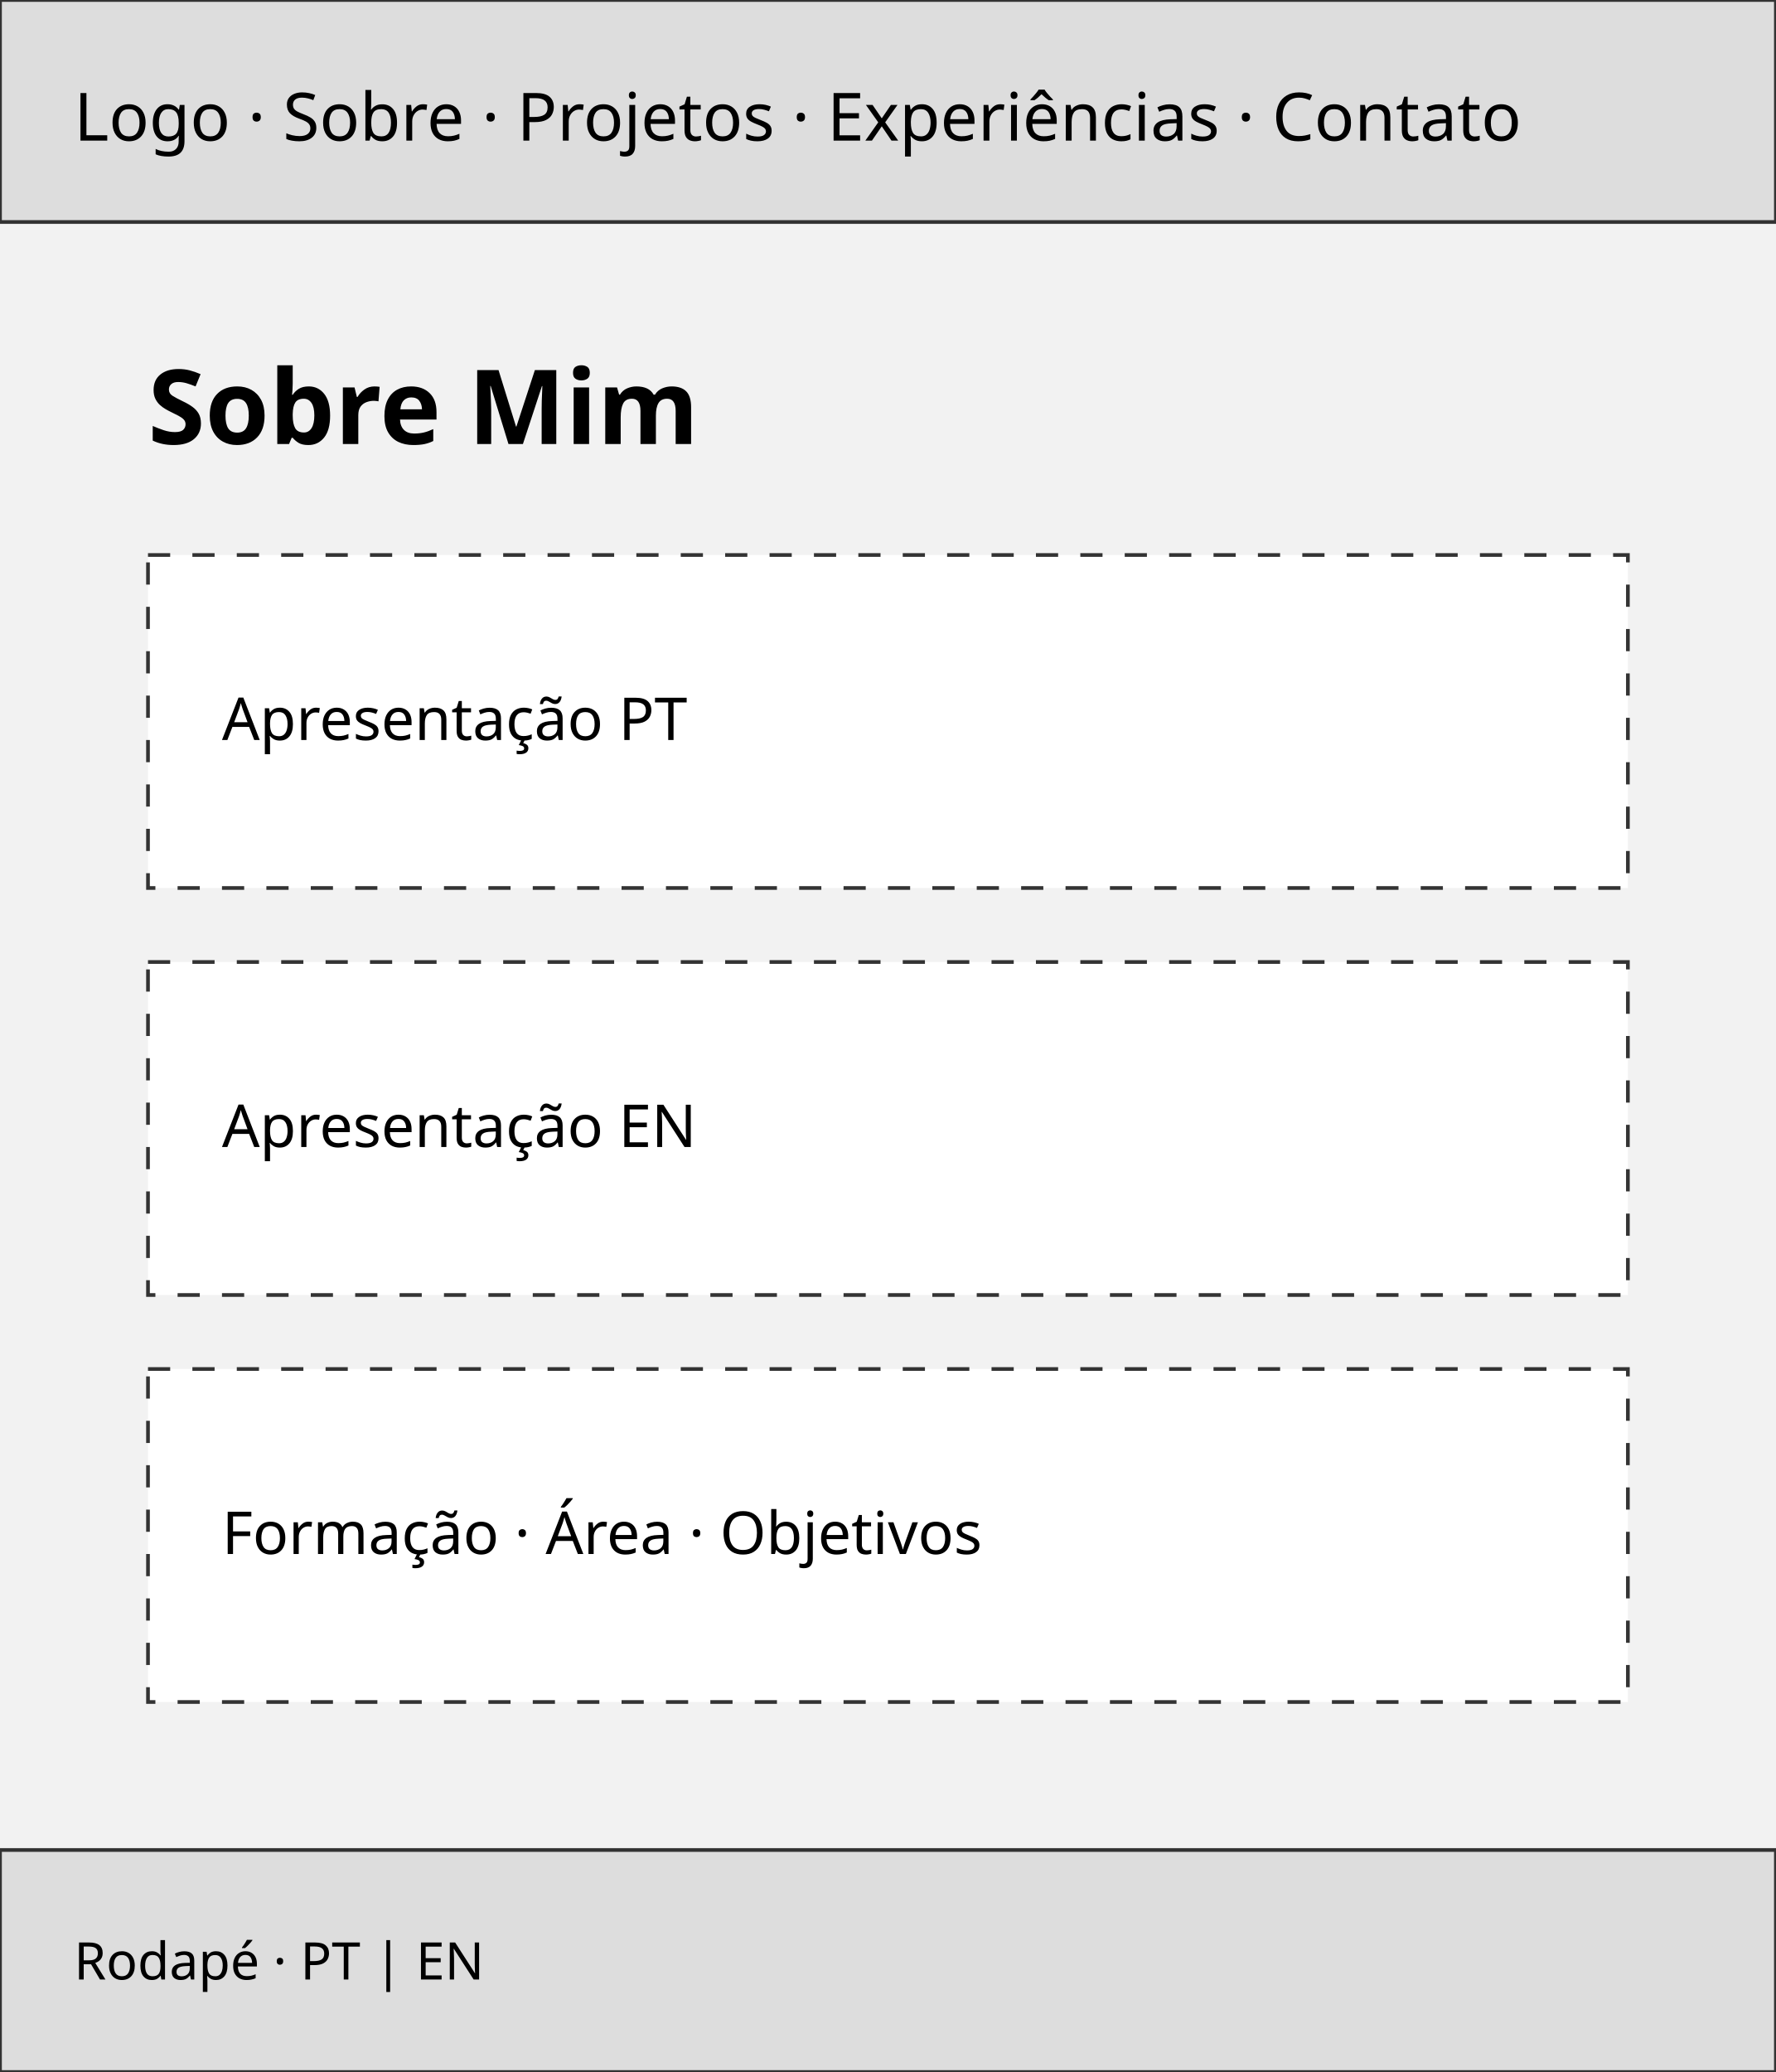
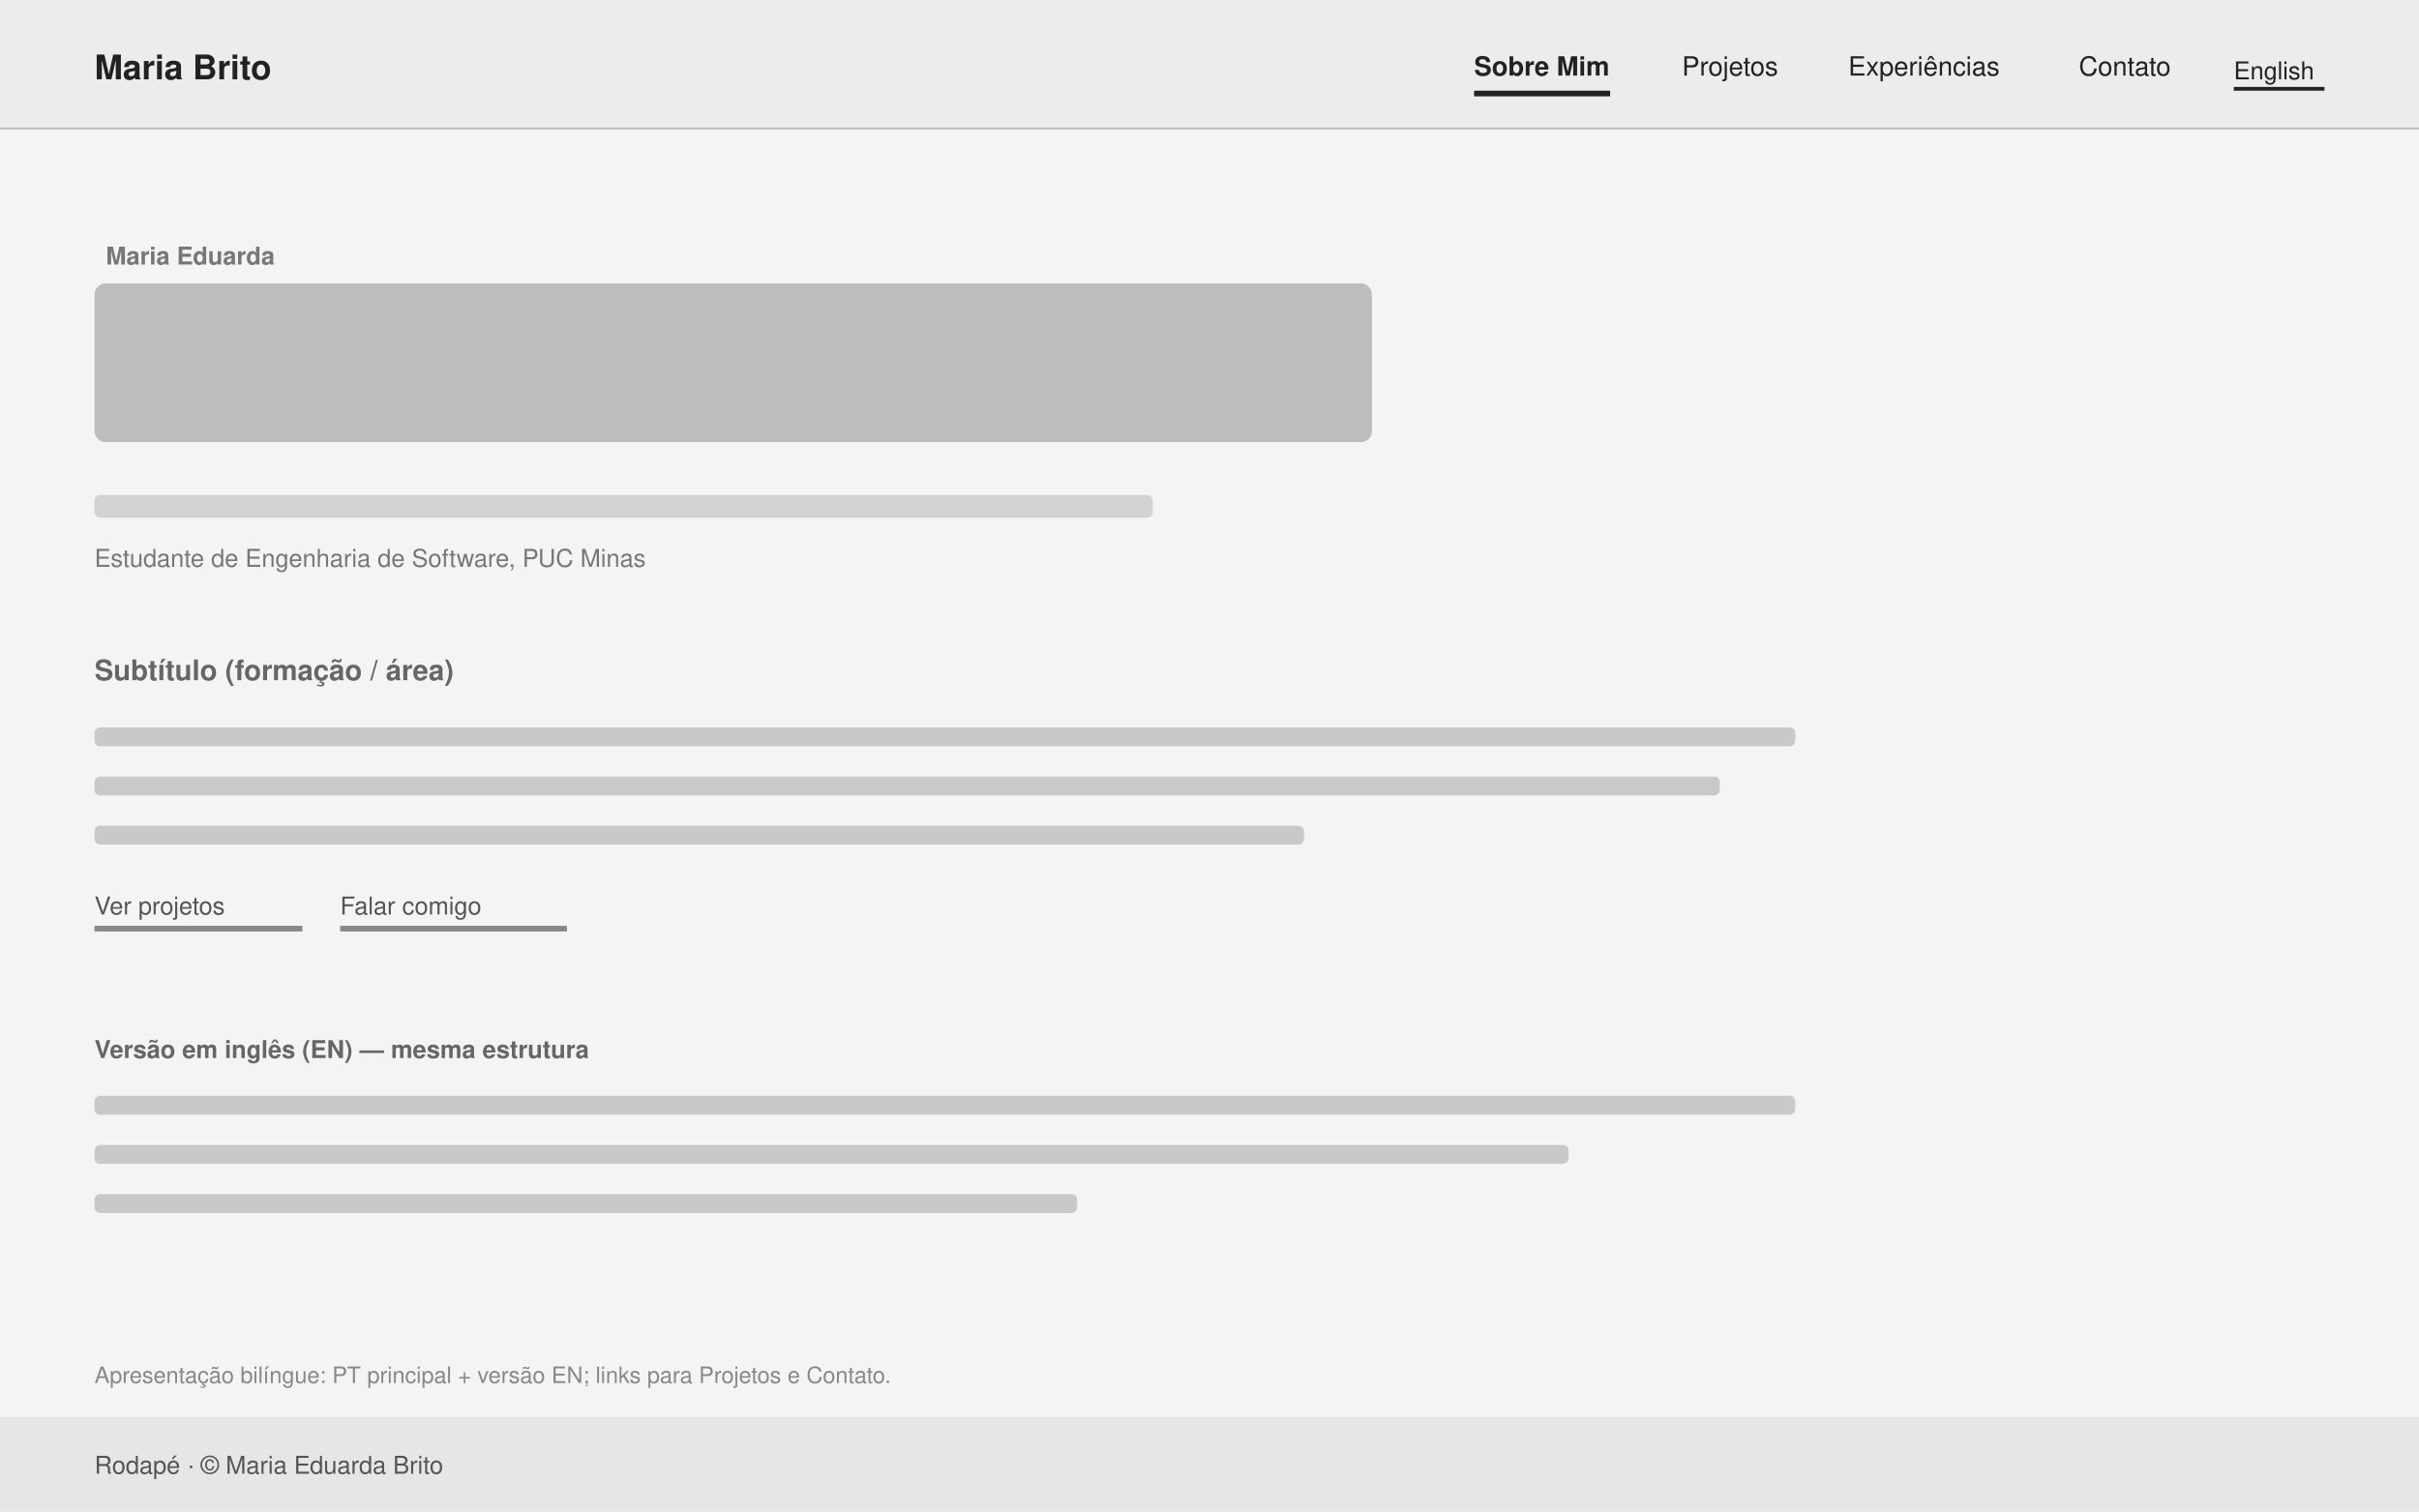
- <svg xmlns="http://www.w3.org/2000/svg" width="480" height="560" viewBox="0 0 480 560">
-   <rect width="480" height="560" fill="#f2f2f2" />
-   <rect x="0" y="0" width="480" height="60" fill="#ddd" stroke="#333" />
-   <text x="20" y="38" font-size="18" font-family="sans-serif">Logo · Sobre · Projetos · Experiências · Contato</text>
-   <text x="40" y="120" font-size="28" font-weight="bold" font-family="sans-serif">Sobre Mim</text>
-   <rect x="40" y="150" width="400" height="90" fill="#fff" stroke="#333" stroke-dasharray="6" />
-   <text x="60" y="200" font-size="16" font-family="sans-serif">Apresentação PT</text>
-   <rect x="40" y="260" width="400" height="90" fill="#fff" stroke="#333" stroke-dasharray="6" />
-   <text x="60" y="310" font-size="16" font-family="sans-serif">Apresentação EN</text>
-   <rect x="40" y="370" width="400" height="90" fill="#fff" stroke="#333" stroke-dasharray="6" />
-   <text x="60" y="420" font-size="16" font-family="sans-serif">Formação · Área · Objetivos</text>
-   <rect x="0" y="500" width="480" height="60" fill="#ddd" stroke="#333" />
-   <text x="20" y="535" font-size="14" font-family="sans-serif">Rodapé · PT | EN</text>
+ <svg xmlns="http://www.w3.org/2000/svg" width="1280" height="800" viewBox="0 0 1280 800">
+   <rect width="1280" height="800" fill="#f4f4f4" />
+   <rect width="1280" height="68" fill="#ececec" />
+   <line x1="0" y1="68" x2="1280" y2="68" stroke="#bbb" />
+   <text x="50" y="42" font-family="Helvetica,Arial,sans-serif" font-size="18" font-weight="700" fill="#222">Maria Brito</text>
+   <text x="780" y="40" font-family="Helvetica,Arial,sans-serif" font-size="14" font-weight="700" fill="#222">Sobre Mim</text>
+   <rect x="780" y="48" width="72" height="3" fill="#222" />
+   <text x="890" y="40" font-family="Helvetica,Arial,sans-serif" font-size="14" font-weight="400" fill="#222">Projetos</text>
+   <text x="978" y="40" font-family="Helvetica,Arial,sans-serif" font-size="14" font-weight="400" fill="#222">Experiências</text>
+   <text x="1100" y="40" font-family="Helvetica,Arial,sans-serif" font-size="14" font-weight="400" fill="#222">Contato</text>
+   <text x="1182" y="42" font-family="Helvetica,Arial,sans-serif" font-size="13" font-weight="400" fill="#222">English</text>
+   <rect x="1182" y="46" width="48" height="2" fill="#222" />
+   <rect x="50" y="150" width="676" height="84" rx="6" fill="#bdbdbd" />
+   <text x="56" y="140" font-family="Helvetica,Arial,sans-serif" font-size="13" font-weight="700" fill="#777">Maria Eduarda</text>
+   <rect x="50" y="262" width="560" height="12" rx="3" fill="#d2d2d2" />
+   <text x="50" y="300" font-family="Helvetica,Arial,sans-serif" font-size="13" font-weight="400" fill="#777">Estudante de Engenharia de Software, PUC Minas</text>
+   <text x="50" y="360" font-family="Helvetica,Arial,sans-serif" font-size="15" font-weight="700" fill="#666">Subtítulo (formação / área)</text>
+   <rect x="50" y="385" width="900" height="10" rx="3" fill="#c9c9c9" />
+   <rect x="50" y="411" width="860" height="10" rx="3" fill="#c9c9c9" />
+   <rect x="50" y="437" width="640" height="10" rx="3" fill="#c9c9c9" />
+   <rect x="50" y="490" width="110" height="3" fill="#888" />
+   <rect x="180" y="490" width="120" height="3" fill="#888" />
+   <text x="50" y="484" font-family="Helvetica,Arial,sans-serif" font-size="13" font-weight="400" fill="#555">Ver projetos</text>
+   <text x="180" y="484" font-family="Helvetica,Arial,sans-serif" font-size="13" font-weight="400" fill="#555">Falar comigo</text>
+   <text x="50" y="560" font-family="Helvetica,Arial,sans-serif" font-size="13" font-weight="700" fill="#666">Versão em inglês (EN) — mesma estrutura</text>
+   <rect x="50" y="580" width="900" height="10" rx="3" fill="#c9c9c9" />
+   <rect x="50" y="606" width="780" height="10" rx="3" fill="#c9c9c9" />
+   <rect x="50" y="632" width="520" height="10" rx="3" fill="#c9c9c9" />
+   <rect x="0" y="750" width="1280" height="50" fill="#e6e6e6" />
+   <text x="50" y="780" font-family="Helvetica,Arial,sans-serif" font-size="13" font-weight="400" fill="#555">Rodapé · © Maria Eduarda Brito</text>
+   <text x="50" y="732" font-family="Helvetica,Arial,sans-serif" font-size="12" font-weight="400" fill="#888">Apresentação bilíngue: PT principal + versão EN; links para Projetos e Contato.</text>
</svg>
